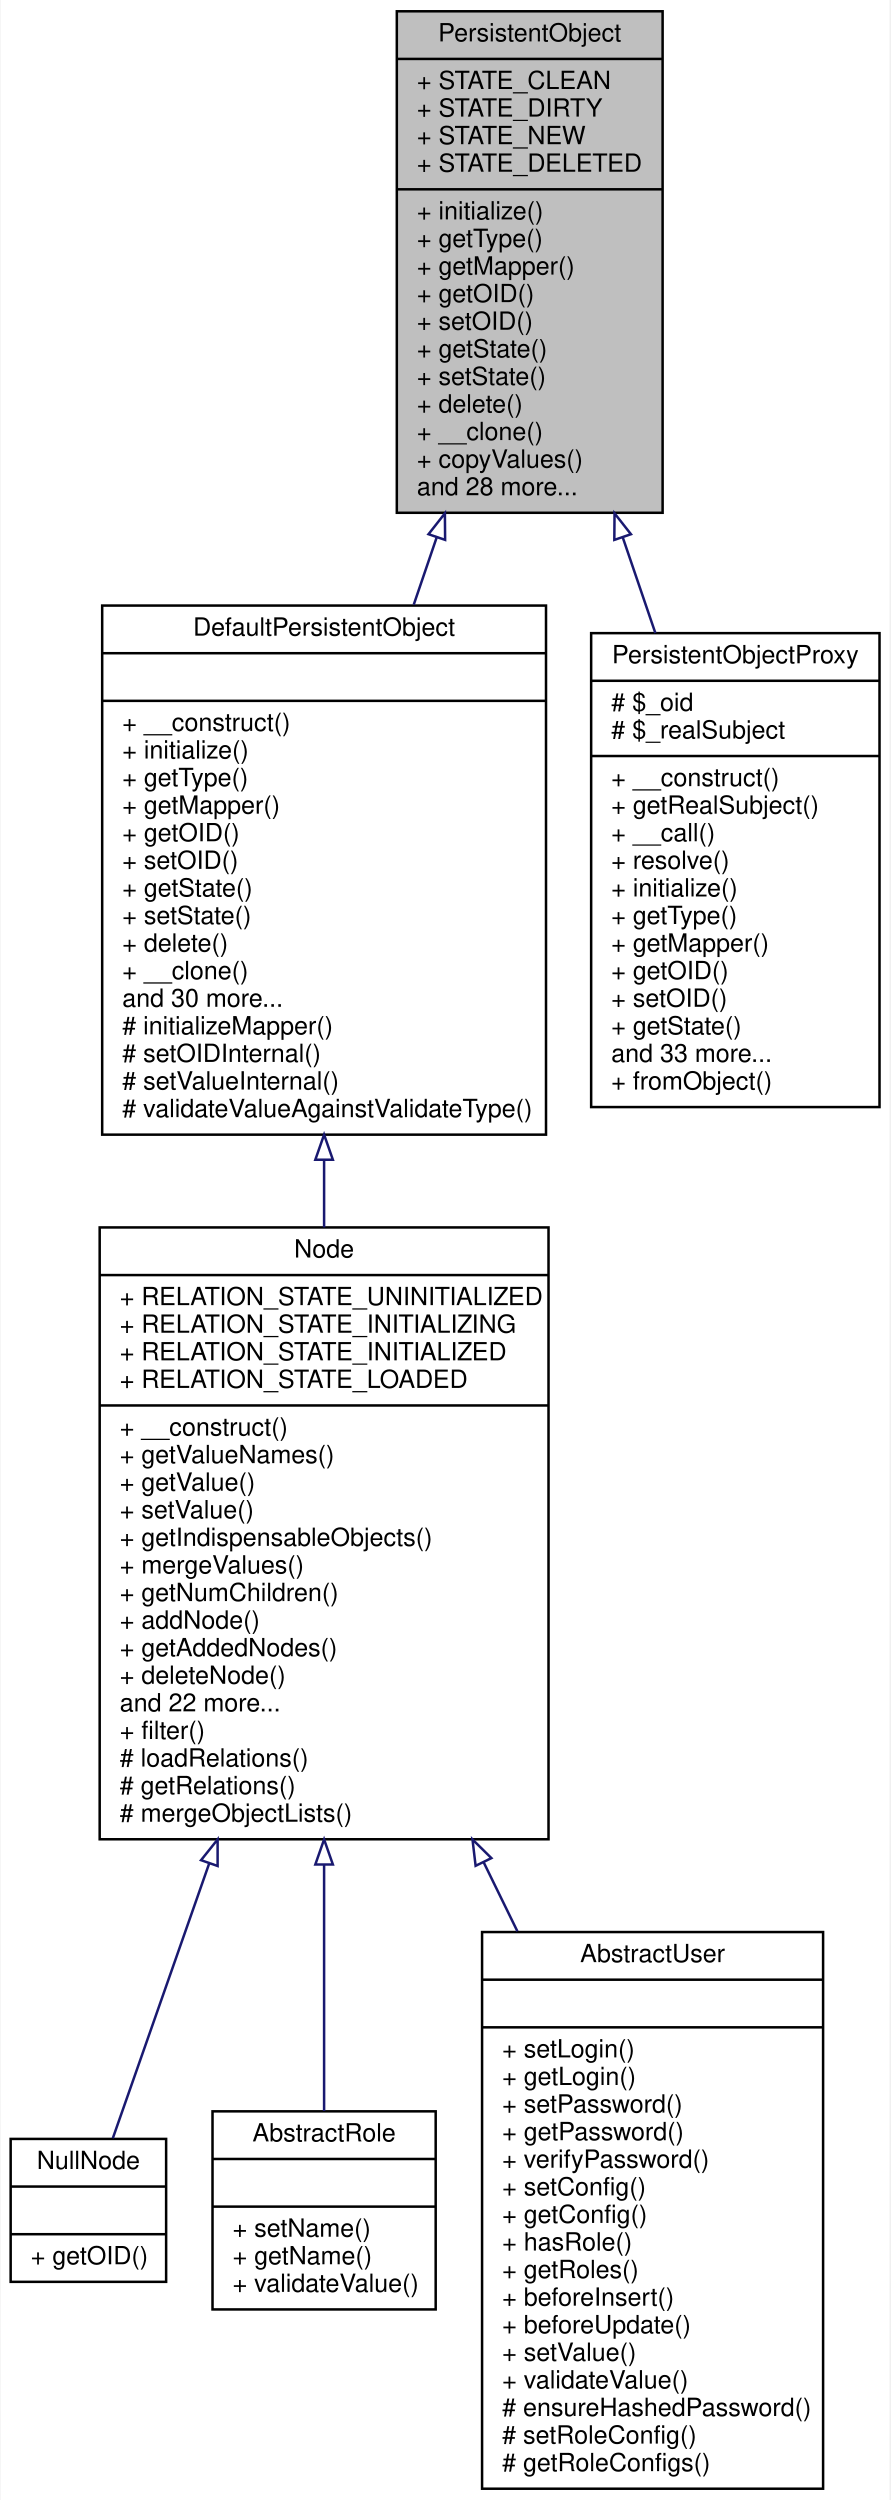
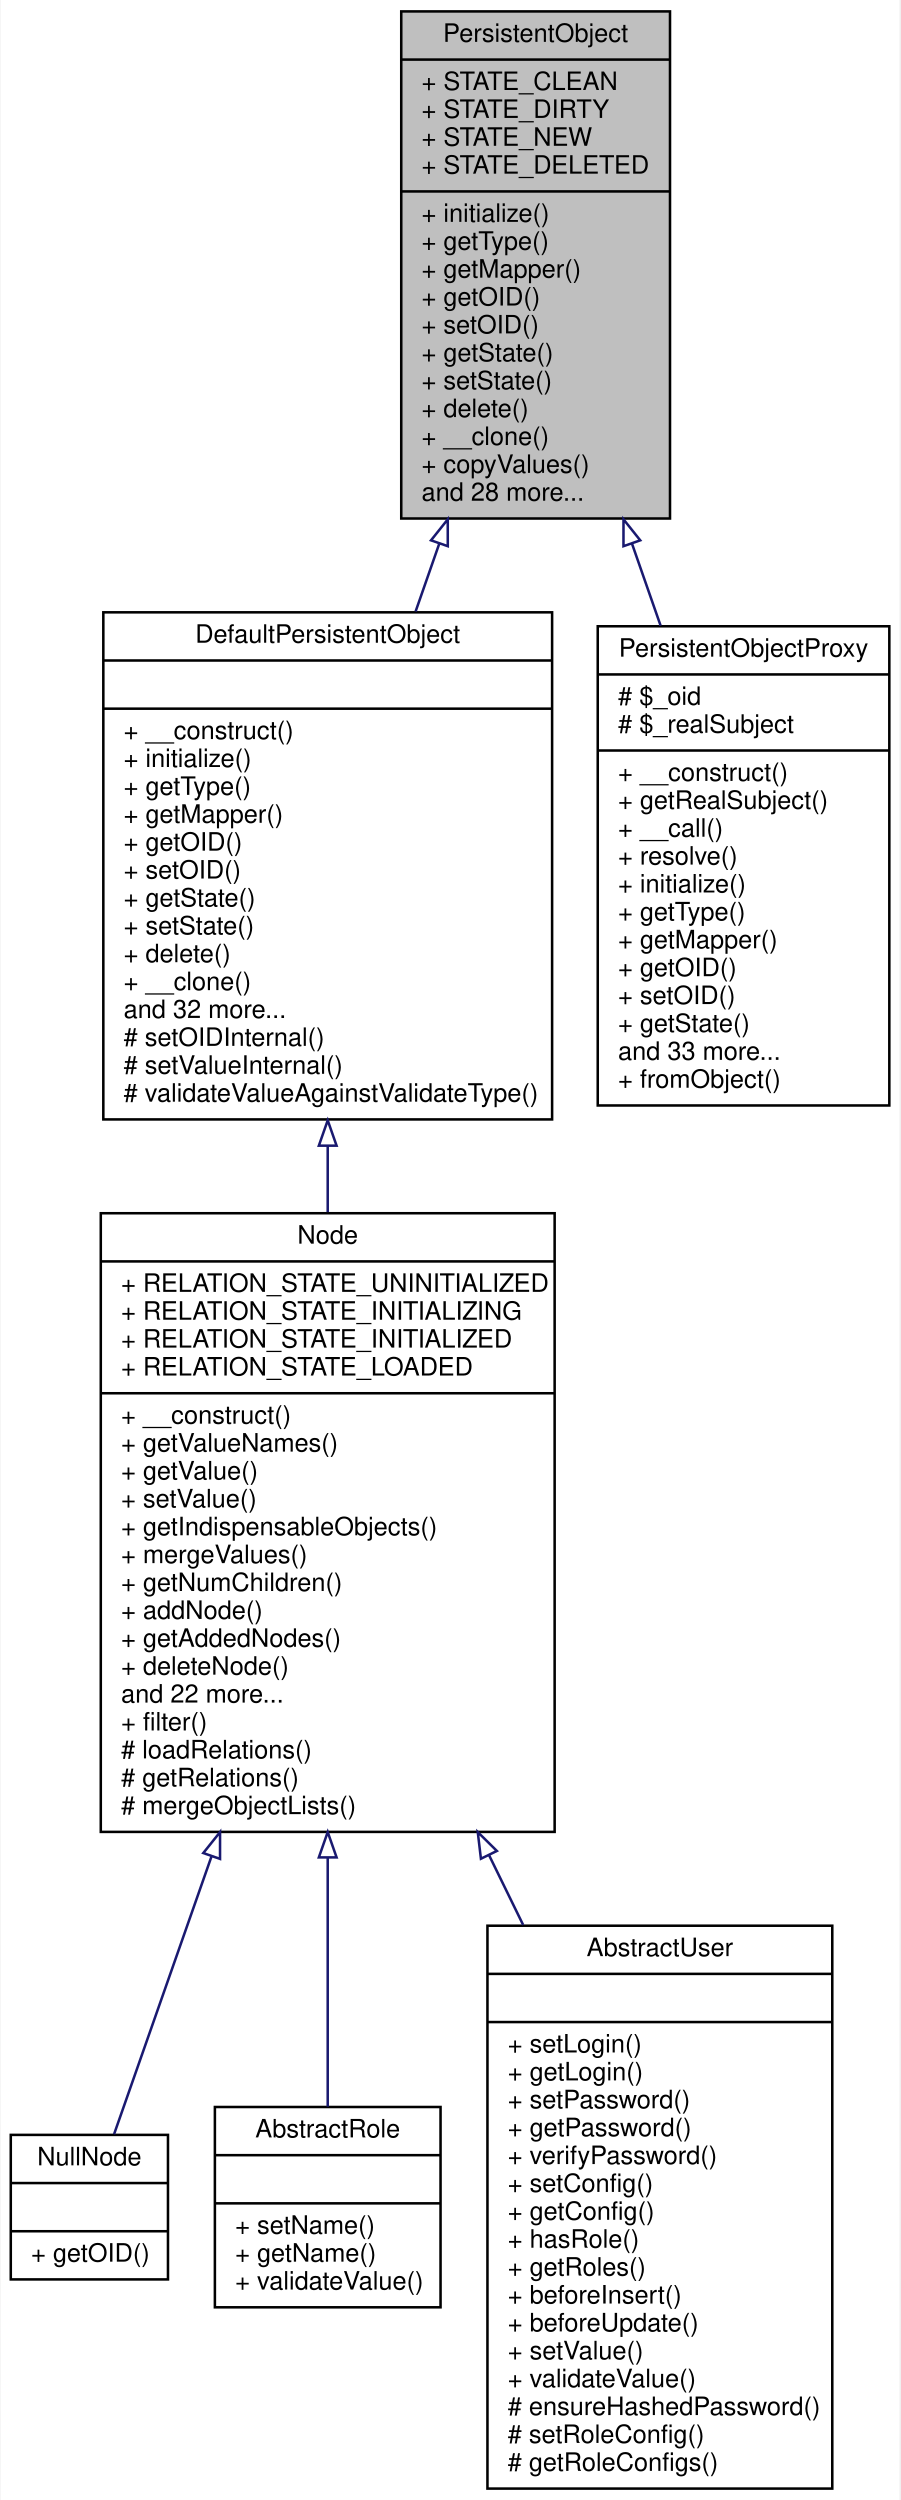
- <svg xmlns="http://www.w3.org/2000/svg" xmlns:xlink="http://www.w3.org/1999/xlink" width="355pt" height="997pt" viewBox="0.00 0.00 354.50 997.00">
-   <g id="graph0" class="graph" transform="scale(1 1) rotate(0) translate(4 993)">
-     <polygon fill="white" stroke="none" points="-4,4 -4,-993 350.5,-993 350.5,4 -4,4" />
+ <svg xmlns="http://www.w3.org/2000/svg" xmlns:xlink="http://www.w3.org/1999/xlink" width="355pt" height="986pt" viewBox="0.00 0.00 354.50 986.00">
+   <g id="graph0" class="graph" transform="scale(1 1) rotate(0) translate(4 982)">
+     <polygon fill="white" stroke="none" points="-4,4 -4,-982 350.5,-982 350.5,4 -4,4" />
    <g id="node1" class="node">
-       <polygon fill="#bfbfbf" stroke="black" points="154,-788.5 154,-988.5 260,-988.5 260,-788.5 154,-788.5" />
-       <text text-anchor="middle" x="207" y="-976.5" font-family="Helvetica,sans-Serif" font-size="10.00">PersistentObject</text>
-       <polyline fill="none" stroke="black" points="154,-969.5 260,-969.5 " />
-       <text text-anchor="start" x="162" y="-957.5" font-family="Helvetica,sans-Serif" font-size="10.00">+ STATE_CLEAN</text>
-       <text text-anchor="start" x="162" y="-946.5" font-family="Helvetica,sans-Serif" font-size="10.00">+ STATE_DIRTY</text>
-       <text text-anchor="start" x="162" y="-935.5" font-family="Helvetica,sans-Serif" font-size="10.00">+ STATE_NEW</text>
-       <text text-anchor="start" x="162" y="-924.5" font-family="Helvetica,sans-Serif" font-size="10.00">+ STATE_DELETED</text>
-       <polyline fill="none" stroke="black" points="154,-917.5 260,-917.5 " />
-       <text text-anchor="start" x="162" y="-905.5" font-family="Helvetica,sans-Serif" font-size="10.00">+ initialize()</text>
-       <text text-anchor="start" x="162" y="-894.5" font-family="Helvetica,sans-Serif" font-size="10.00">+ getType()</text>
-       <text text-anchor="start" x="162" y="-883.5" font-family="Helvetica,sans-Serif" font-size="10.00">+ getMapper()</text>
-       <text text-anchor="start" x="162" y="-872.5" font-family="Helvetica,sans-Serif" font-size="10.00">+ getOID()</text>
-       <text text-anchor="start" x="162" y="-861.5" font-family="Helvetica,sans-Serif" font-size="10.00">+ setOID()</text>
-       <text text-anchor="start" x="162" y="-850.5" font-family="Helvetica,sans-Serif" font-size="10.00">+ getState()</text>
-       <text text-anchor="start" x="162" y="-839.5" font-family="Helvetica,sans-Serif" font-size="10.00">+ setState()</text>
-       <text text-anchor="start" x="162" y="-828.5" font-family="Helvetica,sans-Serif" font-size="10.00">+ delete()</text>
-       <text text-anchor="start" x="162" y="-817.5" font-family="Helvetica,sans-Serif" font-size="10.00">+ __clone()</text>
-       <text text-anchor="start" x="162" y="-806.5" font-family="Helvetica,sans-Serif" font-size="10.00">+ copyValues()</text>
-       <text text-anchor="start" x="162" y="-795.5" font-family="Helvetica,sans-Serif" font-size="10.00">and 28 more...</text>
+       <polygon fill="#bfbfbf" stroke="black" points="154,-777.5 154,-977.5 260,-977.5 260,-777.5 154,-777.5" />
+       <text text-anchor="middle" x="207" y="-965.5" font-family="Helvetica,sans-Serif" font-size="10.00">PersistentObject</text>
+       <polyline fill="none" stroke="black" points="154,-958.5 260,-958.5 " />
+       <text text-anchor="start" x="162" y="-946.5" font-family="Helvetica,sans-Serif" font-size="10.00">+ STATE_CLEAN</text>
+       <text text-anchor="start" x="162" y="-935.5" font-family="Helvetica,sans-Serif" font-size="10.00">+ STATE_DIRTY</text>
+       <text text-anchor="start" x="162" y="-924.5" font-family="Helvetica,sans-Serif" font-size="10.00">+ STATE_NEW</text>
+       <text text-anchor="start" x="162" y="-913.5" font-family="Helvetica,sans-Serif" font-size="10.00">+ STATE_DELETED</text>
+       <polyline fill="none" stroke="black" points="154,-906.5 260,-906.5 " />
+       <text text-anchor="start" x="162" y="-894.5" font-family="Helvetica,sans-Serif" font-size="10.00">+ initialize()</text>
+       <text text-anchor="start" x="162" y="-883.5" font-family="Helvetica,sans-Serif" font-size="10.00">+ getType()</text>
+       <text text-anchor="start" x="162" y="-872.5" font-family="Helvetica,sans-Serif" font-size="10.00">+ getMapper()</text>
+       <text text-anchor="start" x="162" y="-861.5" font-family="Helvetica,sans-Serif" font-size="10.00">+ getOID()</text>
+       <text text-anchor="start" x="162" y="-850.5" font-family="Helvetica,sans-Serif" font-size="10.00">+ setOID()</text>
+       <text text-anchor="start" x="162" y="-839.5" font-family="Helvetica,sans-Serif" font-size="10.00">+ getState()</text>
+       <text text-anchor="start" x="162" y="-828.5" font-family="Helvetica,sans-Serif" font-size="10.00">+ setState()</text>
+       <text text-anchor="start" x="162" y="-817.5" font-family="Helvetica,sans-Serif" font-size="10.00">+ delete()</text>
+       <text text-anchor="start" x="162" y="-806.5" font-family="Helvetica,sans-Serif" font-size="10.00">+ __clone()</text>
+       <text text-anchor="start" x="162" y="-795.5" font-family="Helvetica,sans-Serif" font-size="10.00">+ copyValues()</text>
+       <text text-anchor="start" x="162" y="-784.5" font-family="Helvetica,sans-Serif" font-size="10.00">and 28 more...</text>
    </g>
    <g id="node2" class="node">
      <g id="a_node2">
        <a xlink:href="classwcmf_1_1lib_1_1persistence_1_1impl_1_1_default_persistent_object.html" target="_top" xlink:title="DefaultPersistentObject is the base class of all persistent objects. ">
-           <polygon fill="white" stroke="black" points="36.5,-540.5 36.5,-751.5 213.5,-751.5 213.5,-540.5 36.5,-540.5" />
-           <text text-anchor="middle" x="125" y="-739.5" font-family="Helvetica,sans-Serif" font-size="10.00">DefaultPersistentObject</text>
-           <polyline fill="none" stroke="black" points="36.5,-732.5 213.5,-732.5 " />
-           <text text-anchor="middle" x="125" y="-720.5" font-family="Helvetica,sans-Serif" font-size="10.00"> </text>
-           <polyline fill="none" stroke="black" points="36.5,-713.5 213.5,-713.5 " />
-           <text text-anchor="start" x="44.5" y="-701.5" font-family="Helvetica,sans-Serif" font-size="10.00">+ __construct()</text>
-           <text text-anchor="start" x="44.5" y="-690.5" font-family="Helvetica,sans-Serif" font-size="10.00">+ initialize()</text>
-           <text text-anchor="start" x="44.5" y="-679.5" font-family="Helvetica,sans-Serif" font-size="10.00">+ getType()</text>
-           <text text-anchor="start" x="44.5" y="-668.5" font-family="Helvetica,sans-Serif" font-size="10.00">+ getMapper()</text>
-           <text text-anchor="start" x="44.5" y="-657.5" font-family="Helvetica,sans-Serif" font-size="10.00">+ getOID()</text>
-           <text text-anchor="start" x="44.5" y="-646.5" font-family="Helvetica,sans-Serif" font-size="10.00">+ setOID()</text>
-           <text text-anchor="start" x="44.5" y="-635.5" font-family="Helvetica,sans-Serif" font-size="10.00">+ getState()</text>
-           <text text-anchor="start" x="44.5" y="-624.5" font-family="Helvetica,sans-Serif" font-size="10.00">+ setState()</text>
-           <text text-anchor="start" x="44.5" y="-613.5" font-family="Helvetica,sans-Serif" font-size="10.00">+ delete()</text>
-           <text text-anchor="start" x="44.5" y="-602.5" font-family="Helvetica,sans-Serif" font-size="10.00">+ __clone()</text>
-           <text text-anchor="start" x="44.5" y="-591.5" font-family="Helvetica,sans-Serif" font-size="10.00">and 30 more...</text>
-           <text text-anchor="start" x="44.5" y="-580.5" font-family="Helvetica,sans-Serif" font-size="10.00"># initializeMapper()</text>
+           <polygon fill="white" stroke="black" points="36.5,-540.5 36.5,-740.5 213.5,-740.5 213.5,-540.5 36.5,-540.5" />
+           <text text-anchor="middle" x="125" y="-728.5" font-family="Helvetica,sans-Serif" font-size="10.00">DefaultPersistentObject</text>
+           <polyline fill="none" stroke="black" points="36.5,-721.5 213.5,-721.5 " />
+           <text text-anchor="middle" x="125" y="-709.5" font-family="Helvetica,sans-Serif" font-size="10.00"> </text>
+           <polyline fill="none" stroke="black" points="36.5,-702.5 213.5,-702.5 " />
+           <text text-anchor="start" x="44.5" y="-690.5" font-family="Helvetica,sans-Serif" font-size="10.00">+ __construct()</text>
+           <text text-anchor="start" x="44.5" y="-679.5" font-family="Helvetica,sans-Serif" font-size="10.00">+ initialize()</text>
+           <text text-anchor="start" x="44.5" y="-668.5" font-family="Helvetica,sans-Serif" font-size="10.00">+ getType()</text>
+           <text text-anchor="start" x="44.5" y="-657.5" font-family="Helvetica,sans-Serif" font-size="10.00">+ getMapper()</text>
+           <text text-anchor="start" x="44.5" y="-646.5" font-family="Helvetica,sans-Serif" font-size="10.00">+ getOID()</text>
+           <text text-anchor="start" x="44.5" y="-635.5" font-family="Helvetica,sans-Serif" font-size="10.00">+ setOID()</text>
+           <text text-anchor="start" x="44.5" y="-624.5" font-family="Helvetica,sans-Serif" font-size="10.00">+ getState()</text>
+           <text text-anchor="start" x="44.5" y="-613.5" font-family="Helvetica,sans-Serif" font-size="10.00">+ setState()</text>
+           <text text-anchor="start" x="44.5" y="-602.5" font-family="Helvetica,sans-Serif" font-size="10.00">+ delete()</text>
+           <text text-anchor="start" x="44.5" y="-591.5" font-family="Helvetica,sans-Serif" font-size="10.00">+ __clone()</text>
+           <text text-anchor="start" x="44.5" y="-580.5" font-family="Helvetica,sans-Serif" font-size="10.00">and 32 more...</text>
          <text text-anchor="start" x="44.5" y="-569.5" font-family="Helvetica,sans-Serif" font-size="10.00"># setOIDInternal()</text>
          <text text-anchor="start" x="44.5" y="-558.5" font-family="Helvetica,sans-Serif" font-size="10.00"># setValueInternal()</text>
          <text text-anchor="start" x="44.5" y="-547.5" font-family="Helvetica,sans-Serif" font-size="10.00"># validateValueAgainstValidateType()</text>
        </a>
      </g>
    </g>
    <g id="edge1" class="edge">
-       <path fill="none" stroke="midnightblue" d="M169.887,-778.65C166.844,-769.726 163.773,-760.717 160.74,-751.823" />
-       <polygon fill="none" stroke="midnightblue" points="166.634,-779.955 173.174,-788.291 173.26,-777.696 166.634,-779.955" />
+       <path fill="none" stroke="midnightblue" d="M168.984,-767.551C165.876,-758.645 162.746,-749.673 159.664,-740.842" />
+       <polygon fill="none" stroke="midnightblue" points="165.744,-768.891 172.343,-777.179 172.353,-766.585 165.744,-768.891" />
    </g>
    <g id="node7" class="node">
      <g id="a_node7">
        <a xlink:href="classwcmf_1_1lib_1_1persistence_1_1_persistent_object_proxy.html" target="_top" xlink:title="PersistentObjectProxy is proxy for an PersistentObject instance. ">
-           <polygon fill="white" stroke="black" points="231.5,-551.5 231.5,-740.5 346.5,-740.5 346.5,-551.5 231.5,-551.5" />
-           <text text-anchor="middle" x="289" y="-728.5" font-family="Helvetica,sans-Serif" font-size="10.00">PersistentObjectProxy</text>
-           <polyline fill="none" stroke="black" points="231.5,-721.5 346.5,-721.5 " />
-           <text text-anchor="start" x="239.5" y="-709.5" font-family="Helvetica,sans-Serif" font-size="10.00"># $_oid</text>
-           <text text-anchor="start" x="239.5" y="-698.5" font-family="Helvetica,sans-Serif" font-size="10.00"># $_realSubject</text>
-           <polyline fill="none" stroke="black" points="231.5,-691.5 346.5,-691.5 " />
-           <text text-anchor="start" x="239.5" y="-679.5" font-family="Helvetica,sans-Serif" font-size="10.00">+ __construct()</text>
-           <text text-anchor="start" x="239.5" y="-668.5" font-family="Helvetica,sans-Serif" font-size="10.00">+ getRealSubject()</text>
-           <text text-anchor="start" x="239.5" y="-657.5" font-family="Helvetica,sans-Serif" font-size="10.00">+ __call()</text>
-           <text text-anchor="start" x="239.5" y="-646.5" font-family="Helvetica,sans-Serif" font-size="10.00">+ resolve()</text>
-           <text text-anchor="start" x="239.5" y="-635.5" font-family="Helvetica,sans-Serif" font-size="10.00">+ initialize()</text>
-           <text text-anchor="start" x="239.5" y="-624.5" font-family="Helvetica,sans-Serif" font-size="10.00">+ getType()</text>
-           <text text-anchor="start" x="239.5" y="-613.5" font-family="Helvetica,sans-Serif" font-size="10.00">+ getMapper()</text>
-           <text text-anchor="start" x="239.5" y="-602.5" font-family="Helvetica,sans-Serif" font-size="10.00">+ getOID()</text>
-           <text text-anchor="start" x="239.5" y="-591.5" font-family="Helvetica,sans-Serif" font-size="10.00">+ setOID()</text>
-           <text text-anchor="start" x="239.5" y="-580.5" font-family="Helvetica,sans-Serif" font-size="10.00">+ getState()</text>
-           <text text-anchor="start" x="239.5" y="-569.5" font-family="Helvetica,sans-Serif" font-size="10.00">and 33 more...</text>
-           <text text-anchor="start" x="239.5" y="-558.5" font-family="Helvetica,sans-Serif" font-size="10.00">+ fromObject()</text>
+           <polygon fill="white" stroke="black" points="231.5,-546 231.5,-735 346.5,-735 346.5,-546 231.5,-546" />
+           <text text-anchor="middle" x="289" y="-723" font-family="Helvetica,sans-Serif" font-size="10.00">PersistentObjectProxy</text>
+           <polyline fill="none" stroke="black" points="231.5,-716 346.5,-716 " />
+           <text text-anchor="start" x="239.5" y="-704" font-family="Helvetica,sans-Serif" font-size="10.00"># $_oid</text>
+           <text text-anchor="start" x="239.5" y="-693" font-family="Helvetica,sans-Serif" font-size="10.00"># $_realSubject</text>
+           <polyline fill="none" stroke="black" points="231.5,-686 346.5,-686 " />
+           <text text-anchor="start" x="239.5" y="-674" font-family="Helvetica,sans-Serif" font-size="10.00">+ __construct()</text>
+           <text text-anchor="start" x="239.5" y="-663" font-family="Helvetica,sans-Serif" font-size="10.00">+ getRealSubject()</text>
+           <text text-anchor="start" x="239.5" y="-652" font-family="Helvetica,sans-Serif" font-size="10.00">+ __call()</text>
+           <text text-anchor="start" x="239.5" y="-641" font-family="Helvetica,sans-Serif" font-size="10.00">+ resolve()</text>
+           <text text-anchor="start" x="239.5" y="-630" font-family="Helvetica,sans-Serif" font-size="10.00">+ initialize()</text>
+           <text text-anchor="start" x="239.5" y="-619" font-family="Helvetica,sans-Serif" font-size="10.00">+ getType()</text>
+           <text text-anchor="start" x="239.5" y="-608" font-family="Helvetica,sans-Serif" font-size="10.00">+ getMapper()</text>
+           <text text-anchor="start" x="239.5" y="-597" font-family="Helvetica,sans-Serif" font-size="10.00">+ getOID()</text>
+           <text text-anchor="start" x="239.5" y="-586" font-family="Helvetica,sans-Serif" font-size="10.00">+ setOID()</text>
+           <text text-anchor="start" x="239.5" y="-575" font-family="Helvetica,sans-Serif" font-size="10.00">+ getState()</text>
+           <text text-anchor="start" x="239.5" y="-564" font-family="Helvetica,sans-Serif" font-size="10.00">and 33 more...</text>
+           <text text-anchor="start" x="239.5" y="-553" font-family="Helvetica,sans-Serif" font-size="10.00">+ fromObject()</text>
        </a>
      </g>
    </g>
    <g id="edge6" class="edge">
-       <path fill="none" stroke="midnightblue" d="M244.124,-778.619C248.455,-765.916 252.845,-753.041 257.097,-740.57" />
-       <polygon fill="none" stroke="midnightblue" points="240.74,-777.696 240.826,-788.291 247.366,-779.955 240.74,-777.696" />
+       <path fill="none" stroke="midnightblue" d="M244.97,-767.684C248.754,-756.84 252.572,-745.896 256.296,-735.226" />
+       <polygon fill="none" stroke="midnightblue" points="241.647,-766.585 241.657,-777.179 248.256,-768.891 241.647,-766.585" />
    </g>
    <g id="node3" class="node">
      <g id="a_node3">
        <a xlink:href="classwcmf_1_1lib_1_1model_1_1_node.html" target="_top" xlink:title="Node adds the concept of relations to PersistentObject. ">
          <polygon fill="white" stroke="black" points="35.5,-259.5 35.5,-503.5 214.5,-503.5 214.5,-259.5 35.5,-259.5" />
          <text text-anchor="middle" x="125" y="-491.5" font-family="Helvetica,sans-Serif" font-size="10.00">Node</text>
          <polyline fill="none" stroke="black" points="35.5,-484.5 214.5,-484.5 " />
          <text text-anchor="start" x="43.5" y="-472.5" font-family="Helvetica,sans-Serif" font-size="10.00">+ RELATION_STATE_UNINITIALIZED</text>
          <text text-anchor="start" x="43.5" y="-461.5" font-family="Helvetica,sans-Serif" font-size="10.00">+ RELATION_STATE_INITIALIZING</text>
          <text text-anchor="start" x="43.5" y="-450.5" font-family="Helvetica,sans-Serif" font-size="10.00">+ RELATION_STATE_INITIALIZED</text>
          <text text-anchor="start" x="43.5" y="-439.5" font-family="Helvetica,sans-Serif" font-size="10.00">+ RELATION_STATE_LOADED</text>
          <polyline fill="none" stroke="black" points="35.5,-432.5 214.5,-432.5 " />
          <text text-anchor="start" x="43.5" y="-420.5" font-family="Helvetica,sans-Serif" font-size="10.00">+ __construct()</text>
          <text text-anchor="start" x="43.5" y="-409.5" font-family="Helvetica,sans-Serif" font-size="10.00">+ getValueNames()</text>
          <text text-anchor="start" x="43.5" y="-398.5" font-family="Helvetica,sans-Serif" font-size="10.00">+ getValue()</text>
          <text text-anchor="start" x="43.5" y="-387.5" font-family="Helvetica,sans-Serif" font-size="10.00">+ setValue()</text>
          <text text-anchor="start" x="43.5" y="-376.5" font-family="Helvetica,sans-Serif" font-size="10.00">+ getIndispensableObjects()</text>
          <text text-anchor="start" x="43.5" y="-365.5" font-family="Helvetica,sans-Serif" font-size="10.00">+ mergeValues()</text>
          <text text-anchor="start" x="43.5" y="-354.5" font-family="Helvetica,sans-Serif" font-size="10.00">+ getNumChildren()</text>
          <text text-anchor="start" x="43.5" y="-343.5" font-family="Helvetica,sans-Serif" font-size="10.00">+ addNode()</text>
          <text text-anchor="start" x="43.5" y="-332.5" font-family="Helvetica,sans-Serif" font-size="10.00">+ getAddedNodes()</text>
          <text text-anchor="start" x="43.5" y="-321.5" font-family="Helvetica,sans-Serif" font-size="10.00">+ deleteNode()</text>
          <text text-anchor="start" x="43.5" y="-310.5" font-family="Helvetica,sans-Serif" font-size="10.00">and 22 more...</text>
          <text text-anchor="start" x="43.5" y="-299.5" font-family="Helvetica,sans-Serif" font-size="10.00">+ filter()</text>
          <text text-anchor="start" x="43.5" y="-288.5" font-family="Helvetica,sans-Serif" font-size="10.00"># loadRelations()</text>
          <text text-anchor="start" x="43.5" y="-277.5" font-family="Helvetica,sans-Serif" font-size="10.00"># getRelations()</text>
          <text text-anchor="start" x="43.5" y="-266.5" font-family="Helvetica,sans-Serif" font-size="10.00"># mergeObjectLists()</text>
        </a>
      </g>
    </g>
    <g id="edge2" class="edge">
-       <path fill="none" stroke="midnightblue" d="M125,-530.467C125,-521.534 125,-512.496 125,-503.523" />
-       <polygon fill="none" stroke="midnightblue" points="121.5,-530.499 125,-540.499 128.5,-530.499 121.5,-530.499" />
+       <path fill="none" stroke="midnightblue" d="M125,-530.053C125,-521.408 125,-512.646 125,-503.927" />
+       <polygon fill="none" stroke="midnightblue" points="121.5,-530.137 125,-540.137 128.5,-530.137 121.5,-530.137" />
    </g>
    <g id="node4" class="node">
      <g id="a_node4">
        <a xlink:href="classwcmf_1_1lib_1_1model_1_1_null_node.html" target="_top" xlink:title="NullNode is an implementation of the NullObject pattern, It inherits all functionality from Node (act...">
          <polygon fill="white" stroke="black" points="0,-83 0,-140 62,-140 62,-83 0,-83" />
          <text text-anchor="middle" x="31" y="-128" font-family="Helvetica,sans-Serif" font-size="10.00">NullNode</text>
          <polyline fill="none" stroke="black" points="0,-121 62,-121 " />
          <text text-anchor="middle" x="31" y="-109" font-family="Helvetica,sans-Serif" font-size="10.00"> </text>
          <polyline fill="none" stroke="black" points="0,-102 62,-102 " />
          <text text-anchor="start" x="8" y="-90" font-family="Helvetica,sans-Serif" font-size="10.00">+ getOID()</text>
        </a>
      </g>
    </g>
    <g id="edge3" class="edge">
      <path fill="none" stroke="midnightblue" d="M79.154,-249.791C64.654,-208.45 50.007,-166.69 40.739,-140.265" />
      <polygon fill="none" stroke="midnightblue" points="75.925,-251.159 82.538,-259.437 82.531,-248.842 75.925,-251.159" />
    </g>
    <g id="node5" class="node">
      <g id="a_node5">
        <a xlink:href="classwcmf_1_1lib_1_1security_1_1principal_1_1impl_1_1_abstract_role.html" target="_top" xlink:title="Default implementation of a role. ">
          <polygon fill="white" stroke="black" points="80.5,-72 80.5,-151 169.5,-151 169.5,-72 80.5,-72" />
          <text text-anchor="middle" x="125" y="-139" font-family="Helvetica,sans-Serif" font-size="10.00">AbstractRole</text>
          <polyline fill="none" stroke="black" points="80.5,-132 169.5,-132 " />
          <text text-anchor="middle" x="125" y="-120" font-family="Helvetica,sans-Serif" font-size="10.00"> </text>
          <polyline fill="none" stroke="black" points="80.5,-113 169.5,-113 " />
          <text text-anchor="start" x="88.5" y="-101" font-family="Helvetica,sans-Serif" font-size="10.00">+ setName()</text>
          <text text-anchor="start" x="88.5" y="-90" font-family="Helvetica,sans-Serif" font-size="10.00">+ getName()</text>
          <text text-anchor="start" x="88.5" y="-79" font-family="Helvetica,sans-Serif" font-size="10.00">+ validateValue()</text>
        </a>
      </g>
    </g>
    <g id="edge4" class="edge">
      <path fill="none" stroke="midnightblue" d="M125,-249.328C125,-213.43 125,-177.261 125,-151.133" />
      <polygon fill="none" stroke="midnightblue" points="121.5,-249.437 125,-259.437 128.5,-249.437 121.5,-249.437" />
    </g>
    <g id="node6" class="node">
      <g id="a_node6">
        <a xlink:href="classwcmf_1_1lib_1_1security_1_1principal_1_1impl_1_1_abstract_user.html" target="_top" xlink:title="Default implementation of a user that is persistent. ">
          <polygon fill="white" stroke="black" points="188,-0.5 188,-222.5 324,-222.5 324,-0.5 188,-0.5" />
          <text text-anchor="middle" x="256" y="-210.5" font-family="Helvetica,sans-Serif" font-size="10.00">AbstractUser</text>
          <polyline fill="none" stroke="black" points="188,-203.5 324,-203.5 " />
          <text text-anchor="middle" x="256" y="-191.5" font-family="Helvetica,sans-Serif" font-size="10.00"> </text>
          <polyline fill="none" stroke="black" points="188,-184.5 324,-184.5 " />
          <text text-anchor="start" x="196" y="-172.5" font-family="Helvetica,sans-Serif" font-size="10.00">+ setLogin()</text>
          <text text-anchor="start" x="196" y="-161.5" font-family="Helvetica,sans-Serif" font-size="10.00">+ getLogin()</text>
          <text text-anchor="start" x="196" y="-150.5" font-family="Helvetica,sans-Serif" font-size="10.00">+ setPassword()</text>
          <text text-anchor="start" x="196" y="-139.5" font-family="Helvetica,sans-Serif" font-size="10.00">+ getPassword()</text>
          <text text-anchor="start" x="196" y="-128.5" font-family="Helvetica,sans-Serif" font-size="10.00">+ verifyPassword()</text>
          <text text-anchor="start" x="196" y="-117.5" font-family="Helvetica,sans-Serif" font-size="10.00">+ setConfig()</text>
          <text text-anchor="start" x="196" y="-106.5" font-family="Helvetica,sans-Serif" font-size="10.00">+ getConfig()</text>
          <text text-anchor="start" x="196" y="-95.5" font-family="Helvetica,sans-Serif" font-size="10.00">+ hasRole()</text>
          <text text-anchor="start" x="196" y="-84.5" font-family="Helvetica,sans-Serif" font-size="10.00">+ getRoles()</text>
          <text text-anchor="start" x="196" y="-73.5" font-family="Helvetica,sans-Serif" font-size="10.00">+ beforeInsert()</text>
          <text text-anchor="start" x="196" y="-62.5" font-family="Helvetica,sans-Serif" font-size="10.00">+ beforeUpdate()</text>
          <text text-anchor="start" x="196" y="-51.5" font-family="Helvetica,sans-Serif" font-size="10.00">+ setValue()</text>
          <text text-anchor="start" x="196" y="-40.5" font-family="Helvetica,sans-Serif" font-size="10.00">+ validateValue()</text>
          <text text-anchor="start" x="196" y="-29.5" font-family="Helvetica,sans-Serif" font-size="10.00"># ensureHashedPassword()</text>
          <text text-anchor="start" x="196" y="-18.5" font-family="Helvetica,sans-Serif" font-size="10.00"># setRoleConfig()</text>
          <text text-anchor="start" x="196" y="-7.5" font-family="Helvetica,sans-Serif" font-size="10.00"># getRoleConfigs()</text>
        </a>
      </g>
    </g>
    <g id="edge5" class="edge">
      <path fill="none" stroke="midnightblue" d="M188.661,-250.261C193.154,-241.071 197.657,-231.857 202.088,-222.793" />
      <polygon fill="none" stroke="midnightblue" points="185.423,-248.916 184.176,-259.437 191.712,-251.99 185.423,-248.916" />
    </g>
  </g>
</svg>
